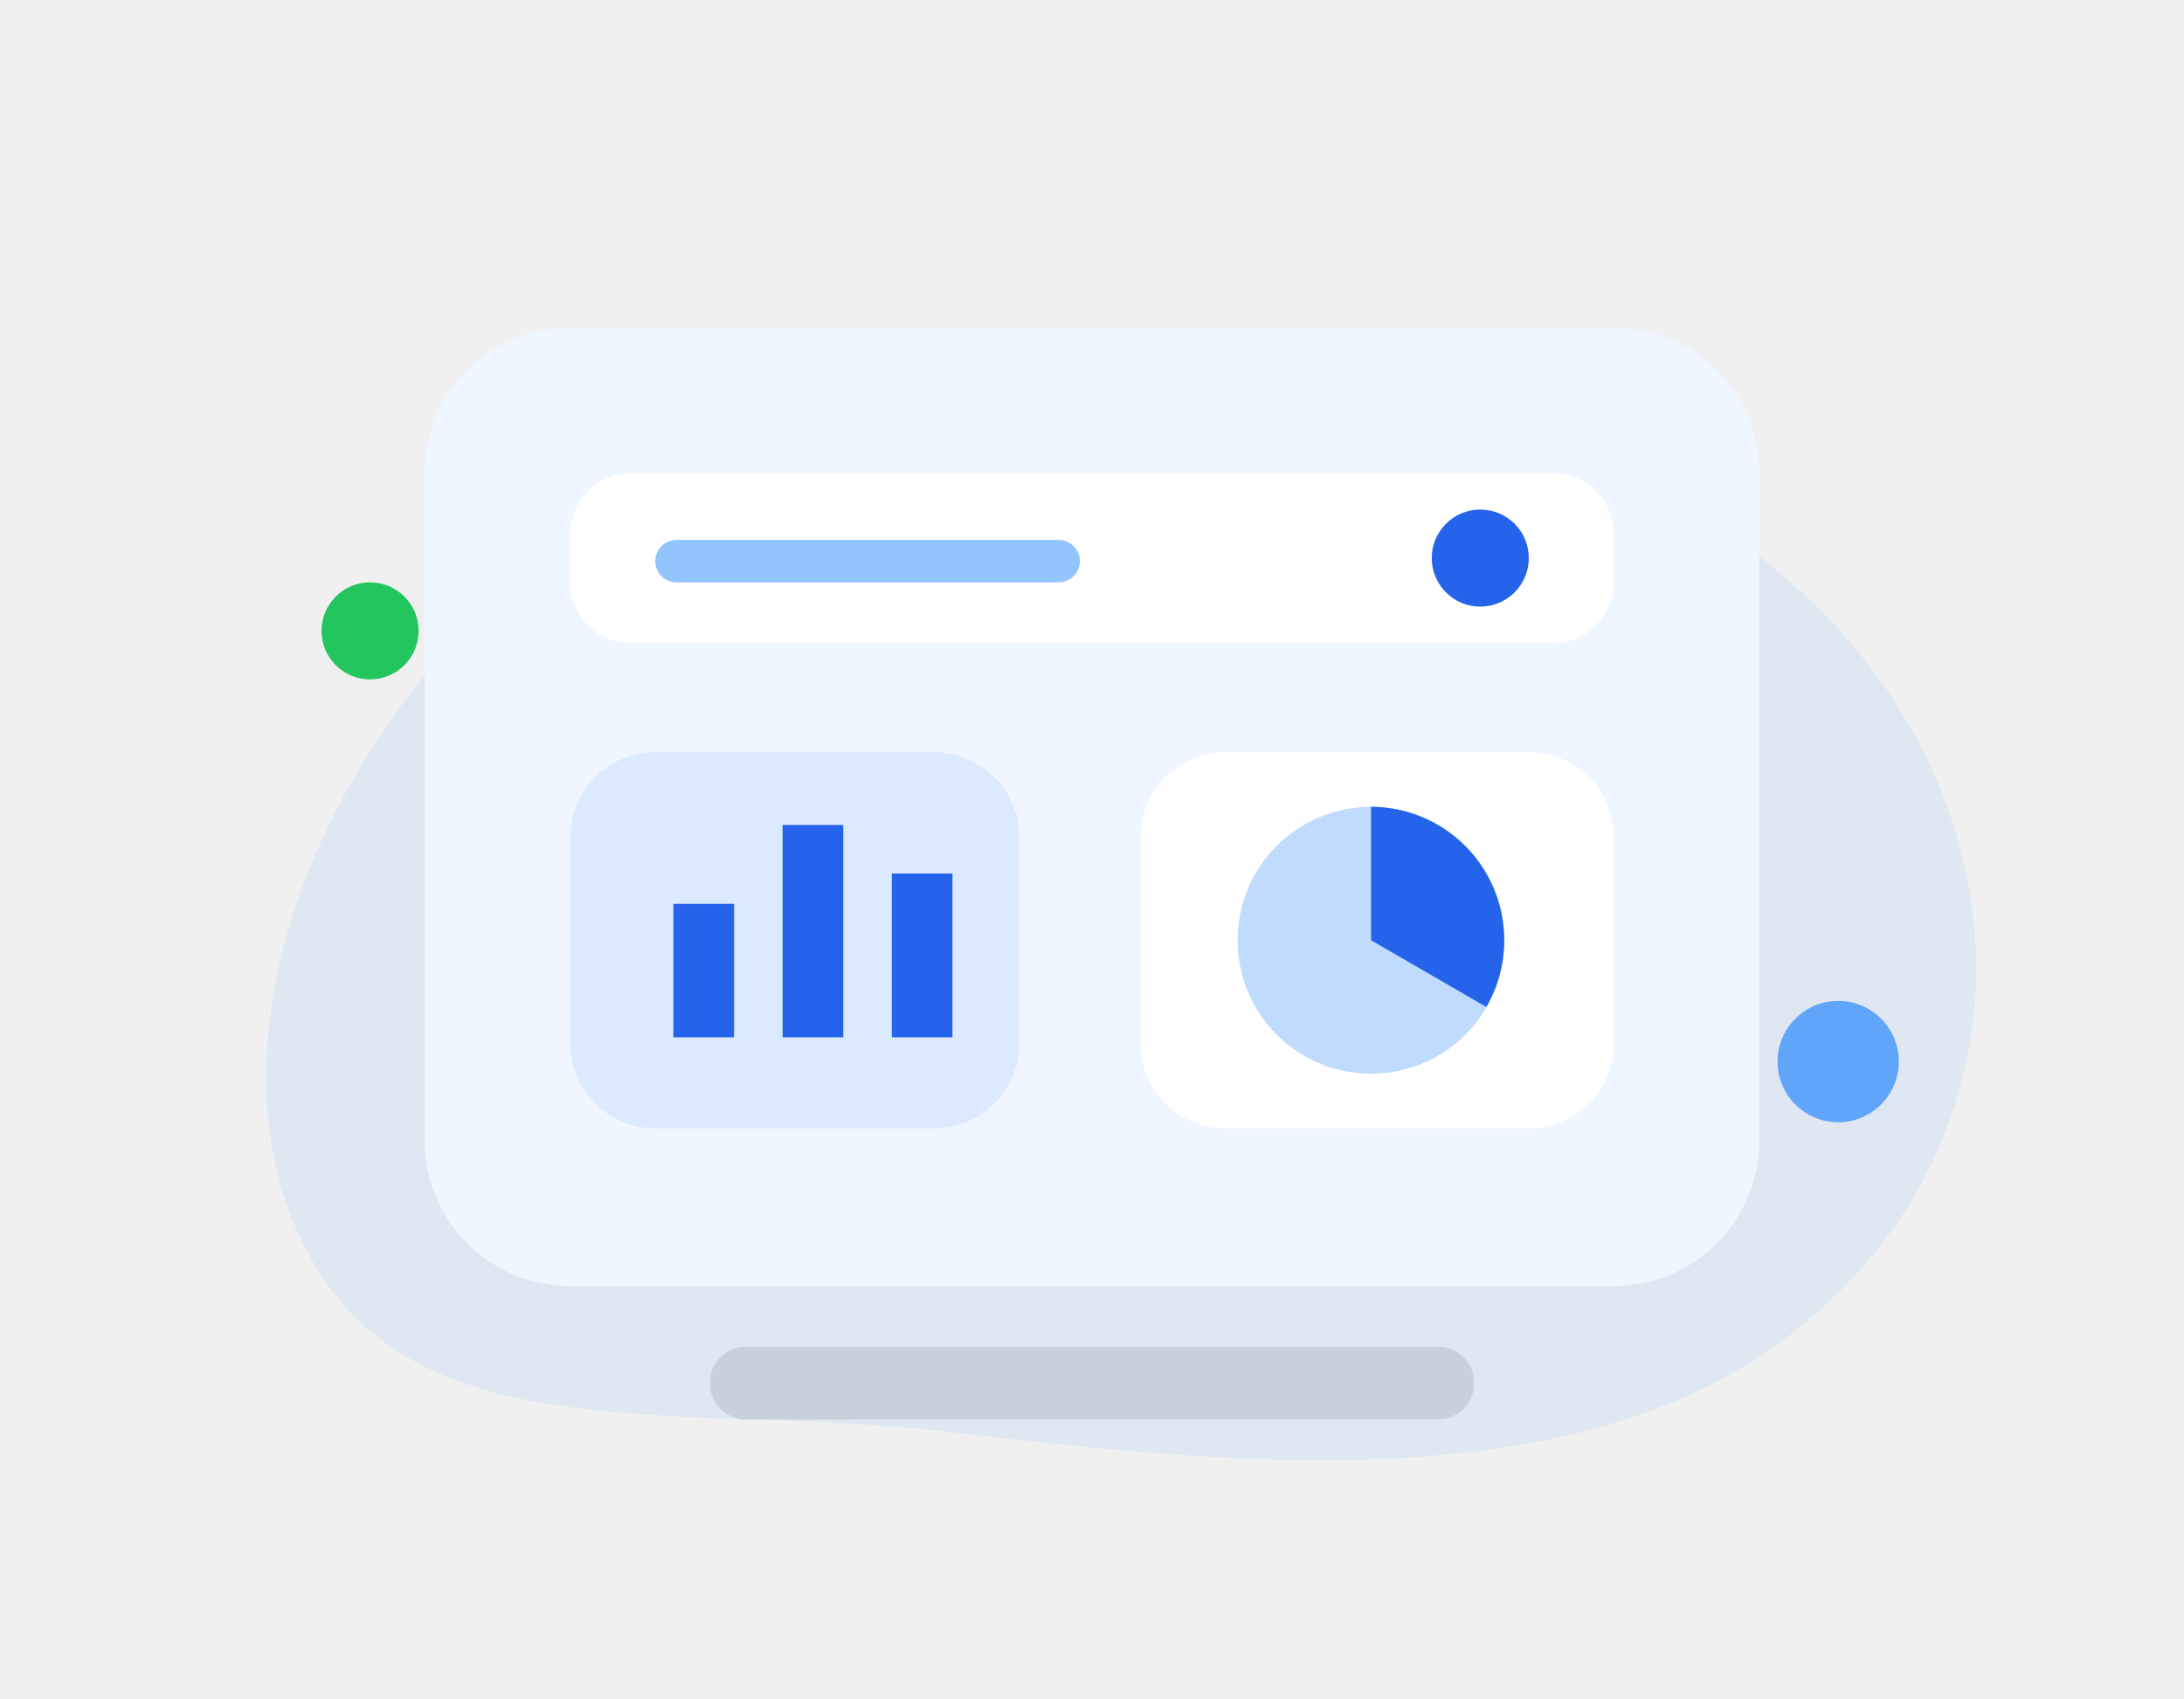
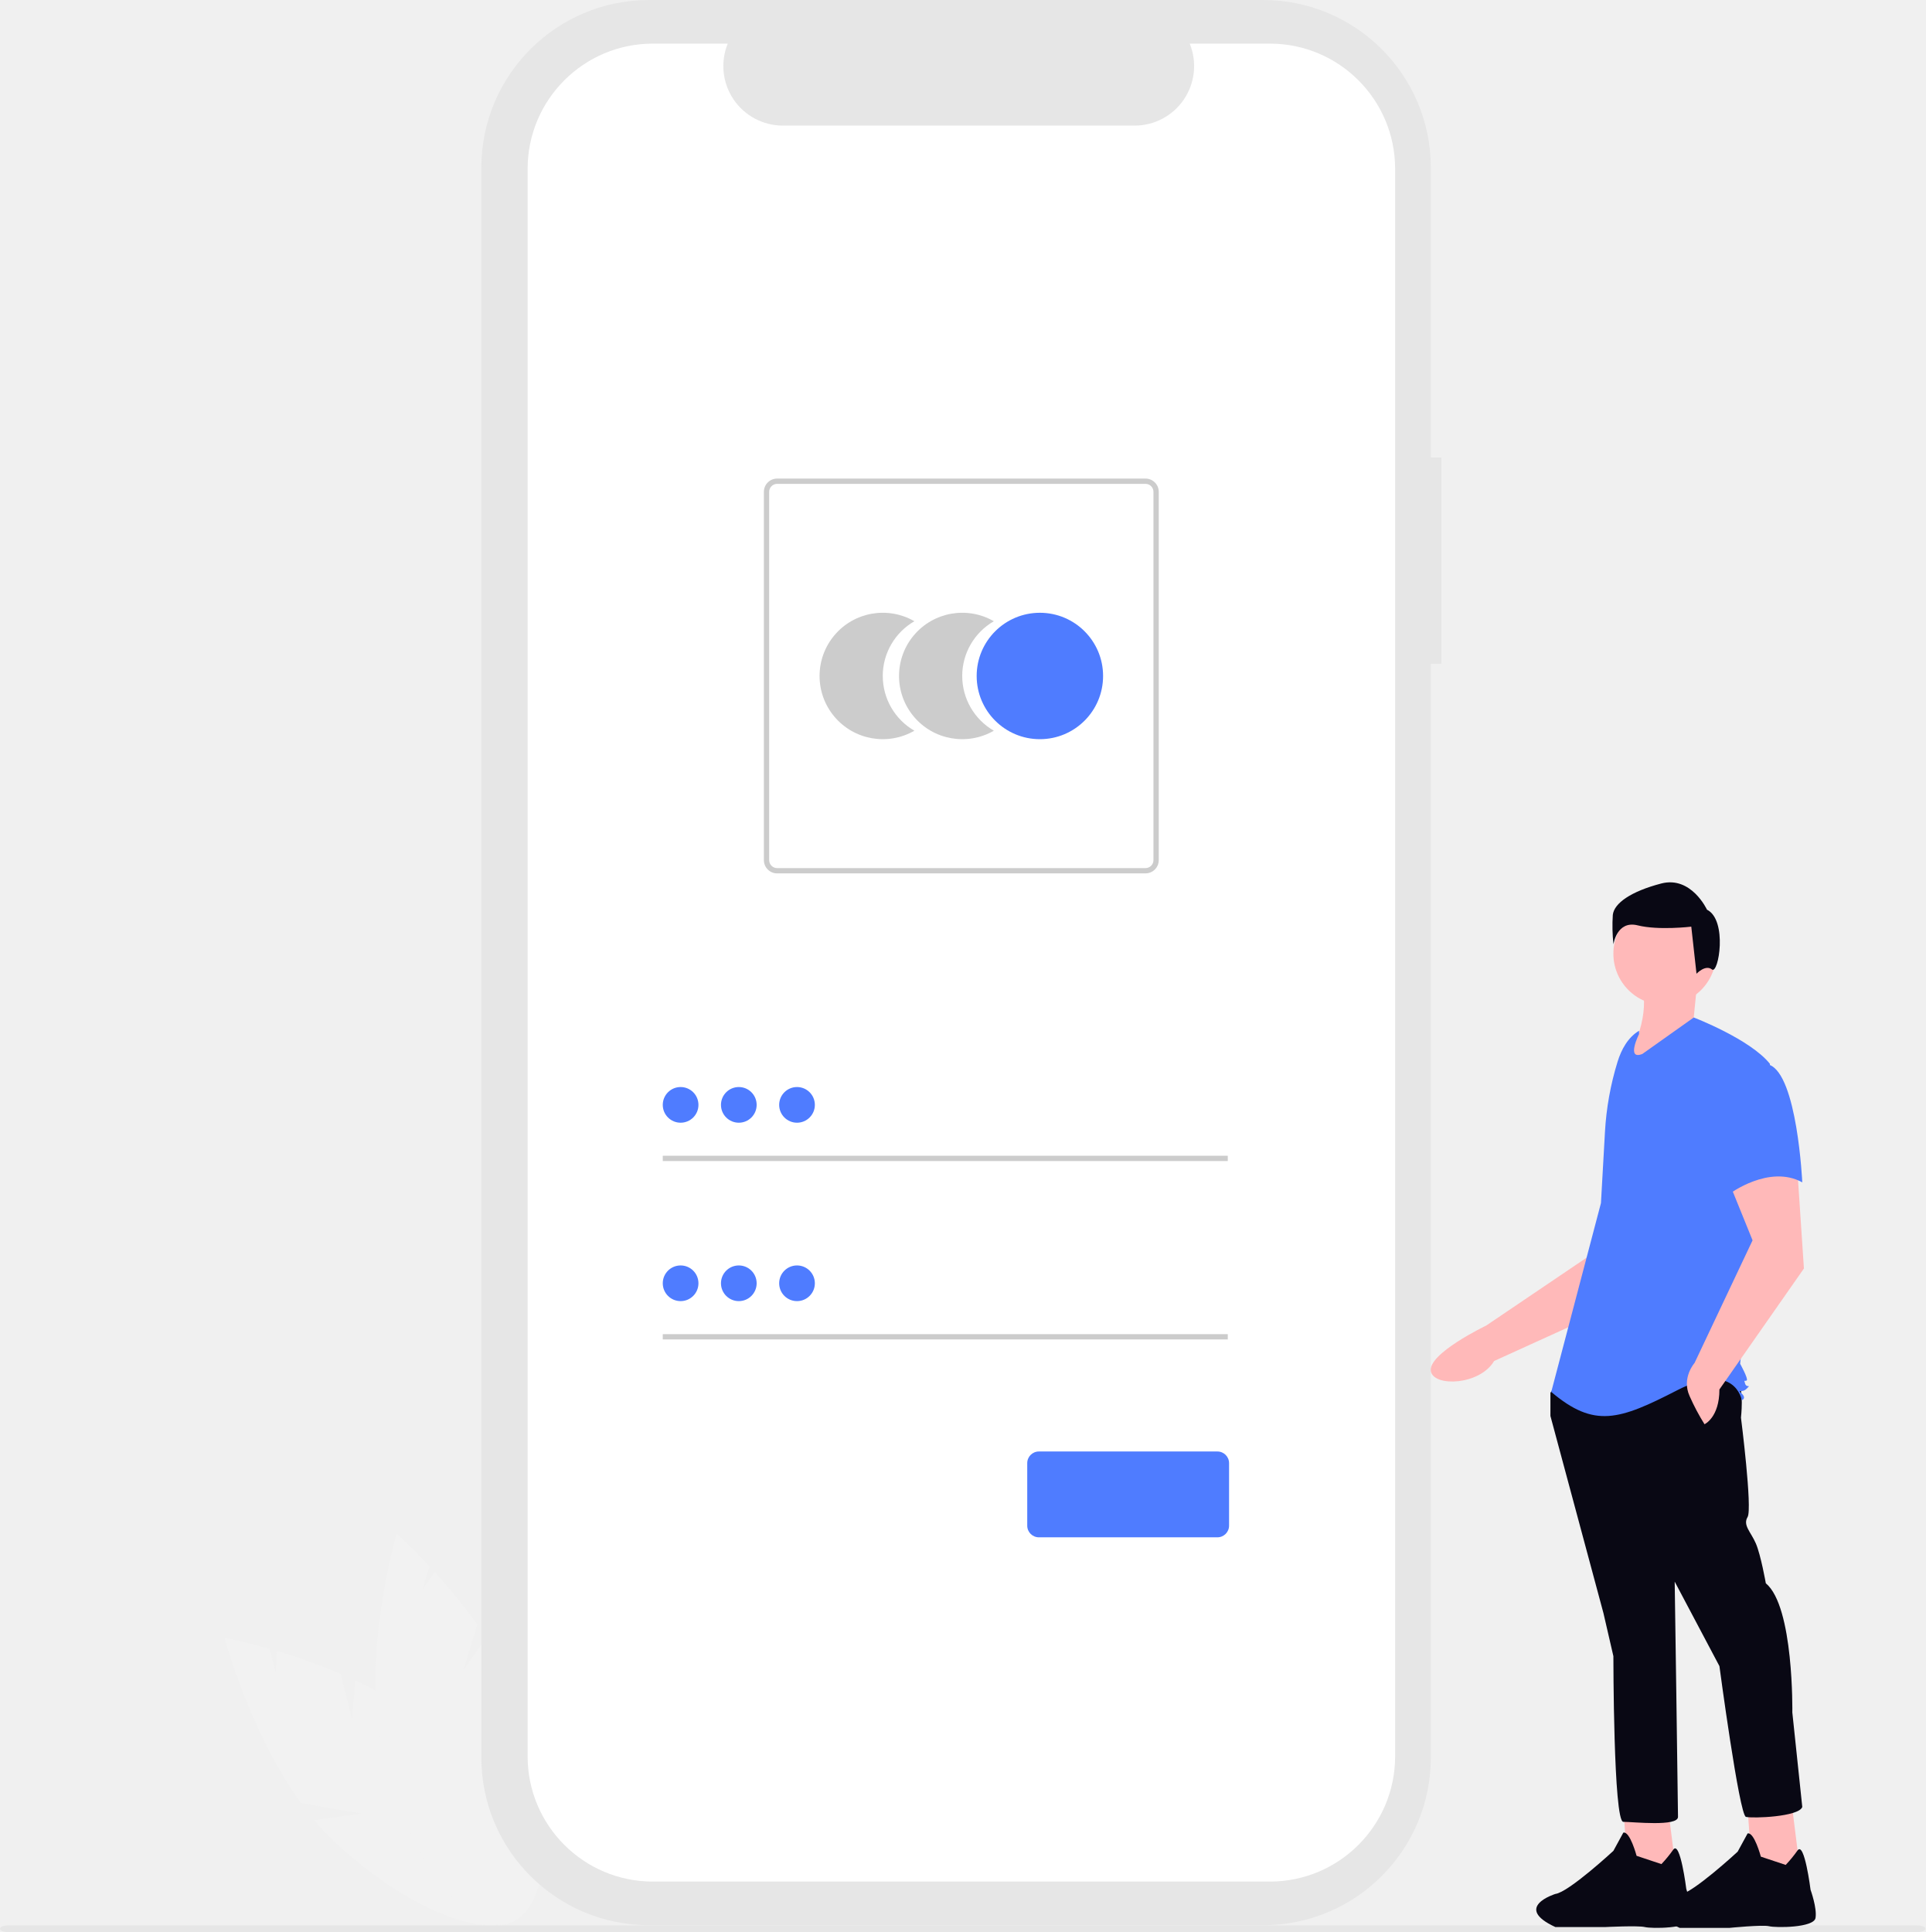
- <svg xmlns="http://www.w3.org/2000/svg" viewBox="0 0 360 280" role="img" aria-label="Identity dashboard">
-   <path fill="#93c5fd" fill-opacity=".18" d="M51 207c-21-38 6-100 59-129 58-32 136-24 184 17 40 34 42 88 7 120-35 33-94 27-145 21-43-5-87 4-105-29Z" />
-   <rect x="70" y="54" width="220" height="158" rx="24" fill="#eff6ff" />
-   <rect x="94" y="78" width="172" height="28" rx="10" fill="#fff" />
-   <rect x="108" y="89" width="70" height="7" rx="3.5" fill="#93c5fd" />
-   <circle cx="244" cy="92" r="8" fill="#2563eb" />
-   <rect x="94" y="124" width="74" height="62" rx="14" fill="#dbeafe" />
-   <rect x="188" y="124" width="78" height="62" rx="14" fill="#fff" />
-   <path fill="#2563eb" d="M111 171h10v-22h-10v22Zm18 0h10v-35h-10v35Zm18 0h10v-27h-10v27Z" />
-   <circle cx="226" cy="155" r="22" fill="#bfdbfe" />
-   <path fill="#2563eb" d="M226 133a22 22 0 0 1 19 33l-19-11v-22Z" />
-   <rect x="117" y="222" width="126" height="12" rx="6" fill="#0f172a" opacity=".12" />
-   <circle cx="61" cy="104" r="8" fill="#22c55e" />
-   <circle cx="303" cy="175" r="10" fill="#60a5fa" />
+ <svg xmlns="http://www.w3.org/2000/svg" width="720" height="722.539" viewBox="0 0 720 722.539">
+   <g id="Group_64" data-name="Group 64" transform="translate(-600.001 -166)">
+     <g id="Group_63" data-name="Group 63" transform="translate(39.127 -21.613)">
+       <path id="Path_1" data-name="Path 1" d="M275.321,690.449,270.949,673.2a223.916,223.916,0,0,0-23.758-8.524l-.552,8.015-2.238-8.83c-10.012-2.862-16.824-4.121-16.824-4.121s9.2,34.987,28.5,61.735l22.486,3.95-17.469,2.519a90.608,90.608,0,0,0,7.811,8.28c28.072,26.057,59.34,38.013,69.838,26.7s-3.749-41.6-31.822-67.656c-8.7-8.078-19.635-14.56-30.579-19.664Z" transform="translate(417.297 140.418)" fill="#f2f2f2" />
+       <path id="Path_2" data-name="Path 2" d="M345.1,652.214l5.171-17.023a223.933,223.933,0,0,0-15.931-19.578l-4.615,6.576,2.648-8.716c-7.093-7.623-12.273-12.221-12.273-12.221s-10.208,34.706-7.516,67.579l17.207,15-16.259-6.874a90.606,90.606,0,0,0,2.409,11.128c10.562,36.817,31.149,63.214,45.982,58.958s18.295-37.551,7.732-74.368c-3.274-11.414-9.283-22.614-16.013-32.638Z" transform="translate(389.102 159.921)" fill="#f2f2f2" />
+     </g>
+     <g id="Group_62" data-name="Group 62" transform="translate(44.037 -0.462)">
+       <path id="Path_22" data-name="Path 22" d="M734.978,247.559h-3.956V139.187A62.725,62.725,0,0,0,668.3,76.462H438.687a62.725,62.725,0,0,0-62.725,62.725V733.736a62.725,62.725,0,0,0,62.725,62.725H668.3a62.725,62.725,0,0,0,62.724-62.724V324.7h3.956Z" transform="translate(360 90)" fill="#e6e6e6" />
+       <path id="Path_23" data-name="Path 23" d="M671.423,93.336H641.454a22.255,22.255,0,0,1-20.607,30.659H489.306A22.254,22.254,0,0,1,468.7,93.335H440.708a46.843,46.843,0,0,0-46.843,46.843V733.864a46.843,46.843,0,0,0,46.843,46.843H671.423a46.843,46.843,0,0,0,46.843-46.843h0V140.177a46.843,46.843,0,0,0-46.842-46.842Z" transform="translate(359.405 89.439)" fill="#fff" />
+       <path id="Path_6" data-name="Path 6" d="M530.421,337.151a23.626,23.626,0,0,1,11.827-20.472,23.637,23.637,0,1,0,0,40.939,23.621,23.621,0,0,1-11.823-20.467Z" transform="translate(355.65 82.117)" fill="#ccc" />
+       <path id="Path_7" data-name="Path 7" d="M561.158,337.151a23.625,23.625,0,0,1,11.827-20.472,23.637,23.637,0,1,0,0,40.939,23.621,23.621,0,0,1-11.823-20.467Z" transform="translate(354.627 82.117)" fill="#ccc" />
+       <circle id="Ellipse_1" data-name="Ellipse 1" cx="23.637" cy="23.637" r="23.637" transform="translate(921.189 395.631)" fill="#4f7cff" />
+       <path id="Path_8" data-name="Path 8" d="M627.963,409.252H490.2a4.953,4.953,0,0,1-4.947-4.947V266.543A4.953,4.953,0,0,1,490.2,261.6H627.963a4.953,4.953,0,0,1,4.947,4.947V404.3a4.953,4.953,0,0,1-4.947,4.947ZM490.2,263.576a2.971,2.971,0,0,0-2.968,2.968V404.306a2.971,2.971,0,0,0,2.968,2.968H627.963a2.971,2.971,0,0,0,2.968-2.968V266.544a2.971,2.971,0,0,0-2.968-2.968Z" transform="translate(356.366 83.844)" fill="#ccc" />
+       <rect id="Rectangle_1" data-name="Rectangle 1" width="211.284" height="1.979" transform="translate(803.805 598.696)" fill="#ccc" />
+       <circle id="Ellipse_2" data-name="Ellipse 2" cx="6.672" cy="6.672" r="6.672" transform="translate(803.805 572.996)" fill="#4f7cff" />
+       <rect id="Rectangle_2" data-name="Rectangle 2" width="211.284" height="1.979" transform="translate(803.805 665.417)" fill="#ccc" />
+       <circle id="Ellipse_3" data-name="Ellipse 3" cx="6.672" cy="6.672" r="6.672" transform="translate(803.805 639.718)" fill="#4f7cff" />
+       <path id="Path_977" data-name="Path 977" d="M658.244,670.068H591.472a4.355,4.355,0,0,1-4.35-4.35v-23.4a4.355,4.355,0,0,1,4.35-4.35h66.772a4.355,4.355,0,0,1,4.35,4.35v23.4a4.355,4.355,0,0,1-4.35,4.35Z" transform="translate(352.978 71.328)" fill="#4f7cff" />
+       <circle id="Ellipse_7" data-name="Ellipse 7" cx="6.672" cy="6.672" r="6.672" transform="translate(825.57 572.996)" fill="#4f7cff" />
+       <circle id="Ellipse_8" data-name="Ellipse 8" cx="6.672" cy="6.672" r="6.672" transform="translate(847.335 572.996)" fill="#4f7cff" />
+       <circle id="Ellipse_9" data-name="Ellipse 9" cx="6.672" cy="6.672" r="6.672" transform="translate(825.57 639.718)" fill="#4f7cff" />
+       <circle id="Ellipse_10" data-name="Ellipse 10" cx="6.672" cy="6.672" r="6.672" transform="translate(847.335 639.718)" fill="#4f7cff" />
+     </g>
+     <path id="Path_88" data-name="Path 88" d="M966.106,823.539H251.642c-1.529,0-2.768-.546-2.768-1.218s1.239-1.219,2.768-1.219H966.106c1.528,0,2.768.546,2.768,1.219S967.634,823.539,966.106,823.539Z" transform="translate(351.127 65)" fill="#e6e6e6" />
+     <g id="Group_61" data-name="Group 61" transform="translate(-21145.078 -2078.104)">
+       <path id="Path_92" data-name="Path 92" d="M893.722,361.268l-16.8,33.257L826.7,417.359c-5.364,9.065-22.409,9.759-23.649,3.9-1.391-6.576,20.7-17.161,20.7-17.161l42.012-28.416,3.676-24.463Z" transform="translate(21477.109 2335.737)" fill="#ffb9b9" />
+       <path id="Path_93" data-name="Path 93" d="M742.662,464.215,745.76,489l-17.969,1.24-1.858-26.023Z" transform="translate(21626.188 2455.967)" fill="#ffb9b9" />
+       <path id="Path_94" data-name="Path 94" d="M900.869,676.83a48.641,48.641,0,0,0,4.434-5.422c2.575-3.564,4.86,14.716,4.86,14.716s2.479,7.435,1.859,11.153-14.87,3.718-17.349,3.1-14.87,0-14.87,0H861.215c-16.11-7.435,0-12.392,0-12.392,4.957-.62,21.686-16.11,21.686-16.11l3.718-6.815c2.478-.62,4.957,8.674,4.957,8.674Z" transform="translate(21465.504 2264.419)" fill="#090814" />
+       <path id="Path_95" data-name="Path 95" d="M802.8,464.616l3.1,24.784-17.969,1.24-1.859-26.024Z" transform="translate(21612.521 2455.876)" fill="#ffb9b9" />
+       <path id="Path_96" data-name="Path 96" d="M961.005,677.231a48.7,48.7,0,0,0,4.434-5.422c2.575-3.564,4.86,14.716,4.86,14.716s2.478,6.816,1.859,10.533-14.87,3.717-17.349,3.1-14.87.62-14.87.62H921.351c-16.11-7.435,0-12.392,0-12.392,4.957-.62,21.686-16.11,21.686-16.11l3.718-6.815c2.478-.62,4.957,8.674,4.957,8.674Z" transform="translate(21451.836 2264.328)" fill="#090814" />
+       <path id="Path_97" data-name="Path 97" d="M930.929,446.165c2.479,3.1,1.239,13.631,1.239,13.631s4.337,34.078,2.478,37.176,1.239,5.576,3.1,9.914,3.718,14.87,3.718,14.87c10.533,8.674,9.914,48.329,9.914,48.329l3.717,35.317c-1.239,3.718-18.588,4.337-21.066,3.718s-9.914-56.384-9.914-56.384l-16.729-31.6s1.239,84.265,1.239,87.983-16.729,1.859-20.447,1.859-3.718-61.96-3.718-61.96l-3.718-16.109-19.827-73.732V450.5l3.1-4.337S928.451,443.067,930.929,446.165Z" transform="translate(21463.943 2314.471)" fill="#090814" />
+       <circle id="Ellipse_11" data-name="Ellipse 11" cx="19.208" cy="19.208" r="19.208" transform="translate(22348.404 2581.572)" fill="#ffb9b9" />
+       <path id="Path_98" data-name="Path 98" d="M901.99,251.326c3.893,8.67,1.588,20.779-6.2,34.078l31.6-14.87-4.957-4.337,1.239-12.392Z" transform="translate(21456.018 2358.437)" fill="#ffb9b9" />
+       <path id="Path_99" data-name="Path 99" d="M894.154,275.527c-4.138,2.46-6.613,6.98-8.034,11.58a109.735,109.735,0,0,0-4.716,26.218l-1.5,26.64L861.316,410.6c16.109,13.631,25.4,10.533,47.089-.62S932.57,413.7,932.57,413.7s1.859-.62,0-2.478,0,0,1.859-1.859,0,0-.62-1.859,0-.62.62-1.239-2.478-6.2-2.478-6.2l4.957-46.47,6.2-65.677c-7.435-9.294-28.5-17.349-28.5-17.349L895.394,284.2c-6.2,2.478-1.239-7.435-1.239-7.435Z" transform="translate(21463.852 2354.064)" fill="#4f7cff" />
+       <path id="Path_100" data-name="Path 100" d="M968.242,343.937l2.478,37.176-31.6,45.231c0,10.533-5.576,13.012-5.576,13.012a81.9,81.9,0,0,1-5.576-10.533c-3.1-6.816,1.859-12.392,1.859-12.392l21.686-45.85-9.294-22.925Z" transform="translate(21448.936 2337.39)" fill="#ffb9b9" />
+       <path id="Path_101" data-name="Path 101" d="M960.1,293.046c10.533,3.718,12.392,43.992,12.392,43.992-12.392-6.816-27.262,4.337-27.262,4.337s-3.1-10.533-6.816-24.164a23.68,23.68,0,0,1,4.957-22.306S949.563,289.329,960.1,293.046Z" transform="translate(21446.549 2349.247)" fill="#4f7cff" />
+       <path id="Path_102" data-name="Path 102" d="M928.148,237.734c-2.445-1.956-5.781,1.6-5.781,1.6l-1.956-17.606s-12.226,1.467-20.051-.489-9.047,7.091-9.047,7.091a62.8,62.8,0,0,1-.245-11c.489-4.4,6.847-8.8,18.095-11.737s17.116,9.781,17.116,9.781C934.1,219.283,930.593,239.691,928.148,237.734Z" transform="translate(21457.121 2368.931)" fill="#090814" />
+     </g>
+   </g>
</svg>
